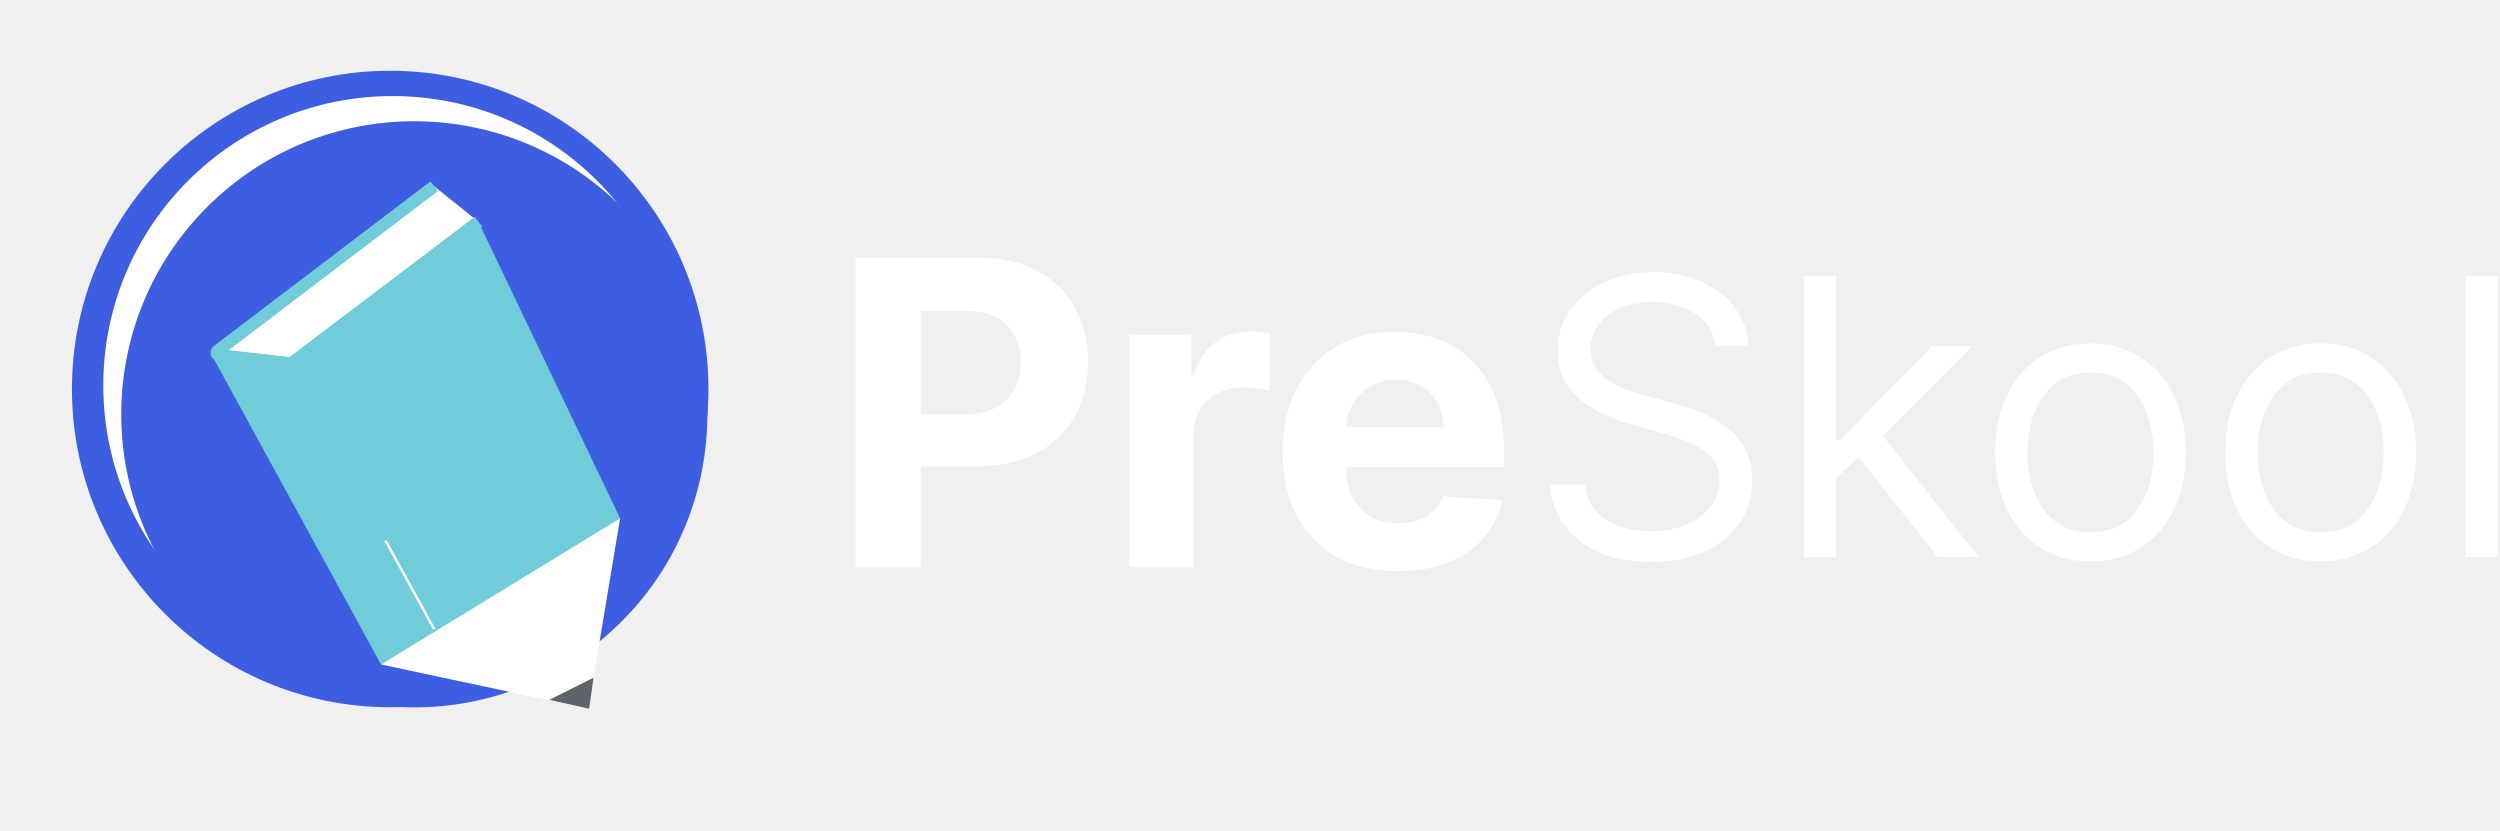
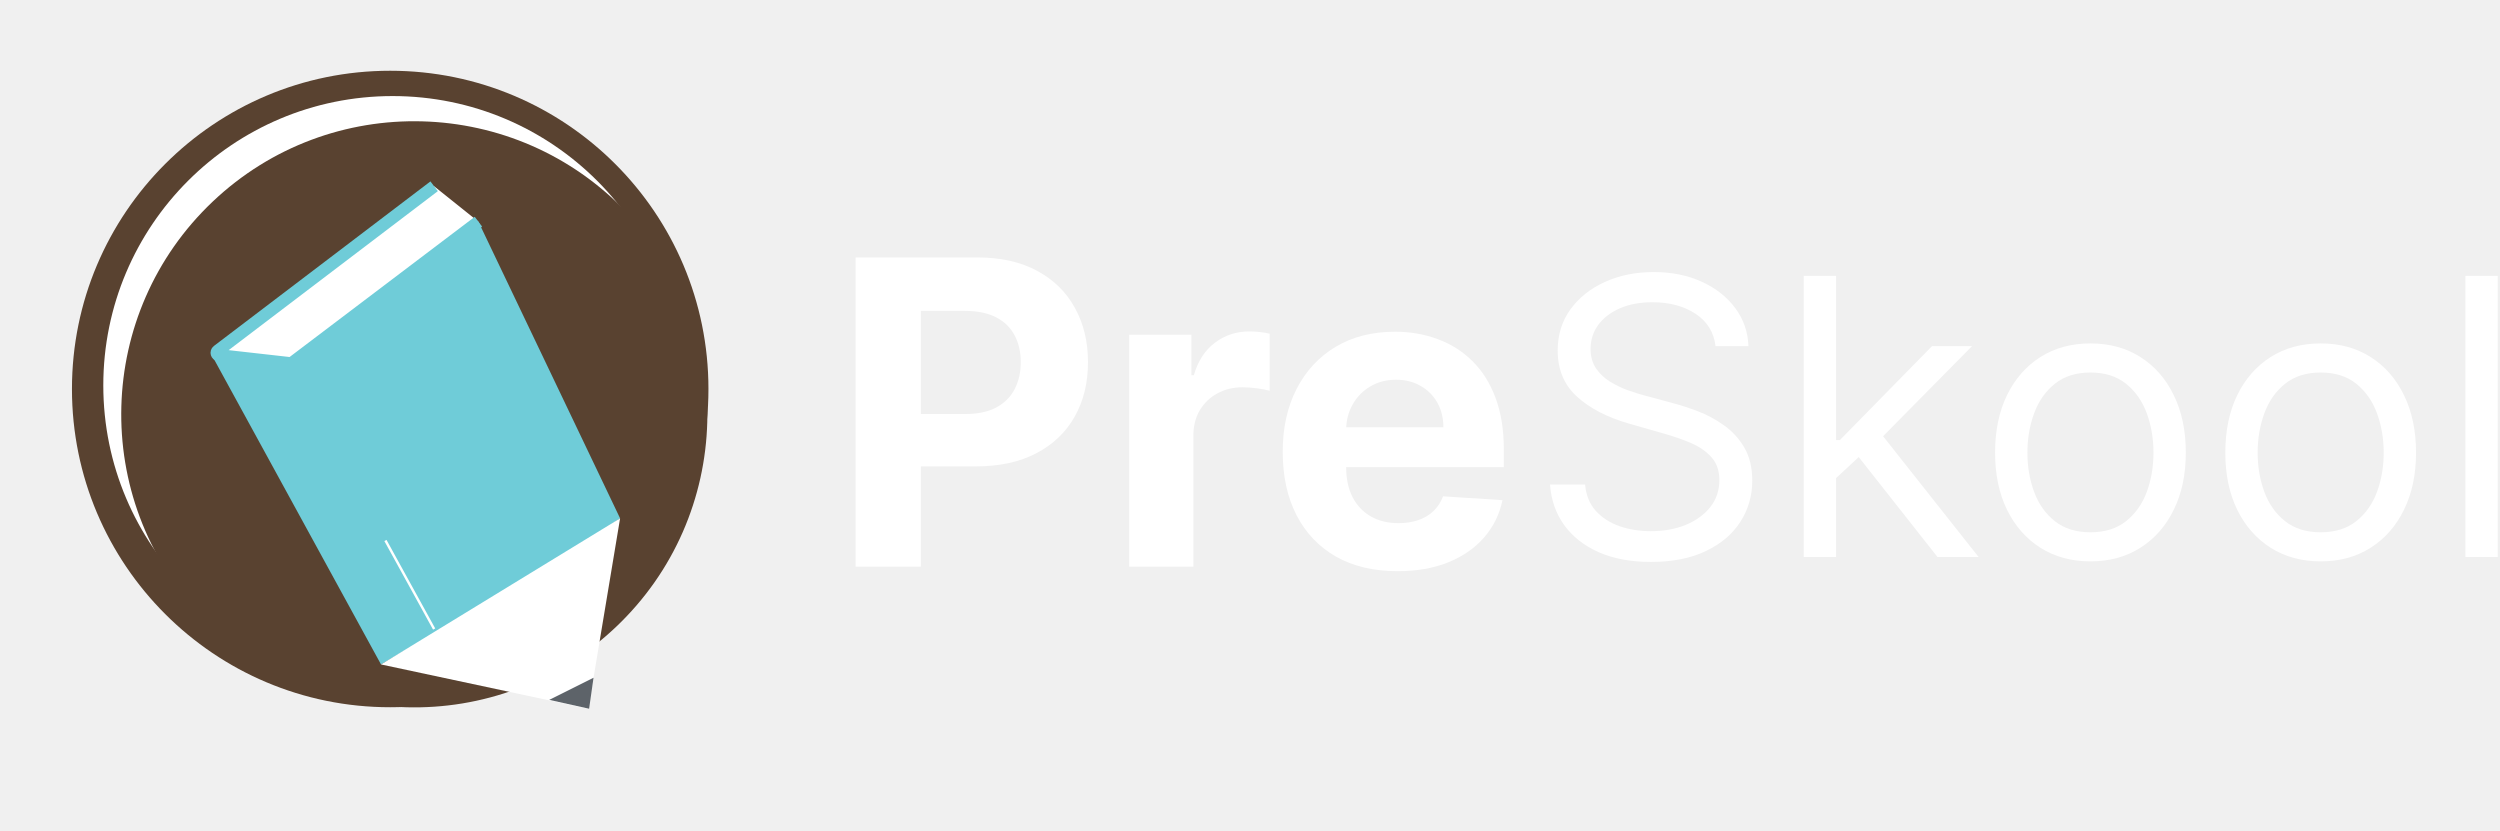
<svg xmlns="http://www.w3.org/2000/svg" width="1020" height="339" viewBox="0 0 1020 339" fill="none">
-   <circle cx="159.202" cy="158.71" r="129.843" fill="#3D5EE1" />
+   <circle cx="159.202" cy="158.71" r="129.843" fill="#594230" />
  <circle cx="160.185" cy="157.234" r="118.039" fill="white" />
-   <circle cx="169.038" cy="169.038" r="119.572" transform="rotate(-43.4512 169.038 169.038)" fill="#3D5EE1" />
+   <circle cx="169.038" cy="169.038" r="119.572" transform="rotate(-43.4512 169.038 169.038)" fill="#594230" />
  <path d="M179.194 263.87L253 211.483L195.194 90.451L112.097 144.596L179.194 263.87Z" fill="#6FCCD8" />
  <path d="M177.129 76L88.794 143.135C88.076 143.68 88.391 144.823 89.287 144.924L118.468 148.213C118.723 148.242 118.979 148.171 119.183 148.017L195.193 90.452" fill="white" />
  <path d="M177.129 76L88.794 143.135C88.076 143.68 88.391 144.823 89.287 144.924L118.468 148.213C118.723 148.242 118.979 148.171 119.183 148.017L195.193 90.452" stroke="#6FCCD8" stroke-width="5" />
  <path d="M86 144.171L155.452 271.096L177.129 258.451L118.674 146.995L86 144.171Z" fill="#6FCCD8" />
  <path d="M157.258 220.516L177.129 256.644" stroke="url(#paint0_linear_45_7826)" />
  <path d="M155.452 271.096L253 211.483L240.059 289.16L155.452 271.096Z" fill="white" />
  <path d="M224.097 285.548L242.161 276.515L240.355 289.16L224.097 285.548Z" fill="#5D6369" />
  <path d="M349.077 231.19V105.038H398.764C408.316 105.038 416.453 106.866 423.177 110.521C429.9 114.134 435.024 119.165 438.55 125.612C442.117 132.018 443.9 139.41 443.9 147.787C443.9 156.164 442.096 163.556 438.489 169.962C434.881 176.368 429.654 181.358 422.808 184.931C416.002 188.503 407.762 190.29 398.087 190.29H366.418V168.915H393.783C398.907 168.915 403.13 168.032 406.45 166.266C409.812 164.46 412.313 161.975 413.953 158.813C415.633 155.61 416.474 151.935 416.474 147.787C416.474 143.598 415.633 139.944 413.953 136.823C412.313 133.661 409.812 131.217 406.45 129.493C403.089 127.727 398.825 126.844 393.66 126.844H375.703V231.19H349.077Z" fill="white" />
  <path d="M460.703 231.19V136.576H486.1V153.085H487.084C488.806 147.212 491.696 142.777 495.755 139.779C499.813 136.741 504.487 135.221 509.775 135.221C511.087 135.221 512.502 135.303 514.018 135.468C515.535 135.632 516.868 135.858 518.015 136.145V159.429C516.786 159.06 515.084 158.731 512.911 158.444C510.739 158.156 508.75 158.012 506.947 158.012C503.093 158.012 499.649 158.854 496.616 160.538C493.623 162.18 491.245 164.48 489.482 167.437C487.761 170.393 486.9 173.802 486.9 177.662V231.19H460.703Z" fill="white" />
  <path d="M570.208 233.038C560.492 233.038 552.129 231.067 545.119 227.125C538.15 223.142 532.779 217.516 529.007 210.247C525.236 202.938 523.35 194.293 523.35 184.315C523.35 174.582 525.236 166.041 529.007 158.69C532.779 151.339 538.088 145.611 544.934 141.504C551.822 137.398 559.898 135.344 569.163 135.344C575.394 135.344 581.195 136.35 586.566 138.363C591.977 140.334 596.692 143.311 600.709 147.294C604.768 151.278 607.924 156.288 610.179 162.324C612.434 168.32 613.561 175.342 613.561 183.391V190.598H533.804V174.336H588.902C588.902 170.558 588.083 167.211 586.443 164.295C584.803 161.38 582.528 159.101 579.617 157.458C576.747 155.774 573.406 154.932 569.593 154.932C565.617 154.932 562.091 155.856 559.016 157.704C555.983 159.511 553.605 161.955 551.883 165.034C550.161 168.073 549.28 171.461 549.239 175.198V190.659C549.239 195.341 550.1 199.385 551.822 202.794C553.585 206.202 556.065 208.83 559.262 210.678C562.46 212.526 566.252 213.45 570.639 213.45C573.549 213.45 576.214 213.04 578.633 212.218C581.052 211.397 583.122 210.165 584.844 208.522C586.566 206.88 587.878 204.868 588.779 202.486L613.008 204.087C611.778 209.919 609.257 215.011 605.444 219.364C601.673 223.675 596.794 227.043 590.809 229.466C584.864 231.847 577.998 233.038 570.208 233.038Z" fill="white" />
  <path d="M699.938 141.235C699.267 135.561 696.546 131.156 691.776 128.02C687.006 124.884 681.154 123.316 674.222 123.316C669.154 123.316 664.719 124.137 660.917 125.78C657.153 127.423 654.209 129.681 652.085 132.556C649.997 135.43 648.954 138.697 648.954 142.355C648.954 145.417 649.681 148.048 651.134 150.251C652.625 152.416 654.526 154.227 656.836 155.683C659.147 157.101 661.569 158.277 664.104 159.211C666.638 160.107 668.967 160.835 671.092 161.395L682.72 164.531C685.701 165.314 689.018 166.397 692.67 167.778C696.36 169.16 699.882 171.045 703.236 173.434C706.628 175.786 709.423 178.81 711.622 182.506C713.821 186.202 714.92 190.738 714.92 196.113C714.92 202.31 713.299 207.91 710.056 212.913C706.851 217.915 702.155 221.891 695.969 224.84C689.819 227.789 682.347 229.264 673.551 229.264C665.352 229.264 658.253 227.939 652.252 225.288C646.289 222.638 641.593 218.942 638.165 214.201C634.773 209.459 632.854 203.953 632.406 197.681H646.718C647.09 202.012 648.544 205.596 651.078 208.433C653.65 211.233 656.892 213.323 660.805 214.705C664.756 216.049 669.005 216.721 673.551 216.721C678.844 216.721 683.595 215.862 687.807 214.145C692.018 212.39 695.354 209.963 697.814 206.865C700.273 203.729 701.503 200.071 701.503 195.889C701.503 192.081 700.441 188.983 698.317 186.594C696.192 184.204 693.397 182.263 689.931 180.77C686.465 179.277 682.72 177.97 678.695 176.85L664.607 172.818C655.662 170.242 648.581 166.565 643.364 161.787C638.146 157.008 635.537 150.755 635.537 143.027C635.537 136.606 637.27 131.006 640.736 126.228C644.239 121.412 648.935 117.679 654.824 115.028C660.75 112.34 667.365 110.997 674.669 110.997C682.049 110.997 688.608 112.322 694.348 114.972C700.087 117.586 704.634 121.169 707.988 125.724C711.379 130.278 713.168 135.449 713.355 141.235H699.938Z" fill="white" />
  <path d="M748.224 195.889L748.001 179.538H750.684L788.251 141.235H804.575L764.548 181.778H763.43L748.224 195.889ZM735.926 227.248V112.564H749.119V227.248H735.926ZM790.487 227.248L756.945 184.69L766.337 175.506L807.258 227.248H790.487Z" fill="white" />
  <path d="M852.904 229.04C845.152 229.04 838.35 227.192 832.499 223.496C826.685 219.8 822.138 214.63 818.858 207.985C815.616 201.34 813.995 193.575 813.995 184.69C813.995 175.73 815.616 167.909 818.858 161.227C822.138 154.544 826.685 149.355 832.499 145.659C838.35 141.963 845.152 140.115 852.904 140.115C860.656 140.115 867.439 141.963 873.253 145.659C879.104 149.355 883.651 154.544 886.893 161.227C890.173 167.909 891.812 175.73 891.812 184.69C891.812 193.575 890.173 201.34 886.893 207.985C883.651 214.63 879.104 219.8 873.253 223.496C867.439 227.192 860.656 229.04 852.904 229.04ZM852.904 217.169C858.792 217.169 863.637 215.657 867.439 212.633C871.24 209.609 874.054 205.633 875.88 200.705C877.706 195.777 878.619 190.439 878.619 184.69C878.619 178.941 877.706 173.583 875.88 168.618C874.054 163.653 871.24 159.64 867.439 156.579C863.637 153.518 858.792 151.987 852.904 151.987C847.015 151.987 842.17 153.518 838.369 156.579C834.567 159.64 831.754 163.653 829.927 168.618C828.101 173.583 827.188 178.941 827.188 184.69C827.188 190.439 828.101 195.777 829.927 200.705C831.754 205.633 834.567 209.609 838.369 212.633C842.17 215.657 847.015 217.169 852.904 217.169Z" fill="white" />
  <path d="M946.835 229.04C939.083 229.04 932.282 227.192 926.431 223.496C920.617 219.8 916.07 214.63 912.79 207.985C909.548 201.34 907.927 193.575 907.927 184.69C907.927 175.73 909.548 167.909 912.79 161.227C916.07 154.544 920.617 149.355 926.431 145.659C932.282 141.963 939.083 140.115 946.835 140.115C954.587 140.115 961.37 141.963 967.184 145.659C973.036 149.355 977.582 154.544 980.825 161.227C984.104 167.909 985.744 175.73 985.744 184.69C985.744 193.575 984.104 201.34 980.825 207.985C977.582 214.63 973.036 219.8 967.184 223.496C961.37 227.192 954.587 229.04 946.835 229.04ZM946.835 217.169C952.724 217.169 957.569 215.657 961.37 212.633C965.172 209.609 967.986 205.633 969.812 200.705C971.638 195.777 972.551 190.439 972.551 184.69C972.551 178.941 971.638 173.583 969.812 168.618C967.986 163.653 965.172 159.64 961.37 156.579C957.569 153.518 952.724 151.987 946.835 151.987C940.947 151.987 936.102 153.518 932.3 156.579C928.499 159.64 925.685 163.653 923.859 168.618C922.033 173.583 921.12 178.941 921.12 184.69C921.12 190.439 922.033 195.777 923.859 200.705C925.685 205.633 928.499 209.609 932.3 212.633C936.102 215.657 940.947 217.169 946.835 217.169Z" fill="white" />
  <path d="M1019.08 112.564V227.248H1005.88V112.564H1019.08Z" fill="white" />
  <defs>
    <linearGradient id="paint0_linear_45_7826" x1="167.194" y1="220.516" x2="167.194" y2="256.644" gradientUnits="userSpaceOnUse">
      <stop stop-color="white" />
      <stop offset="1" stop-color="white" />
    </linearGradient>
  </defs>
</svg>
